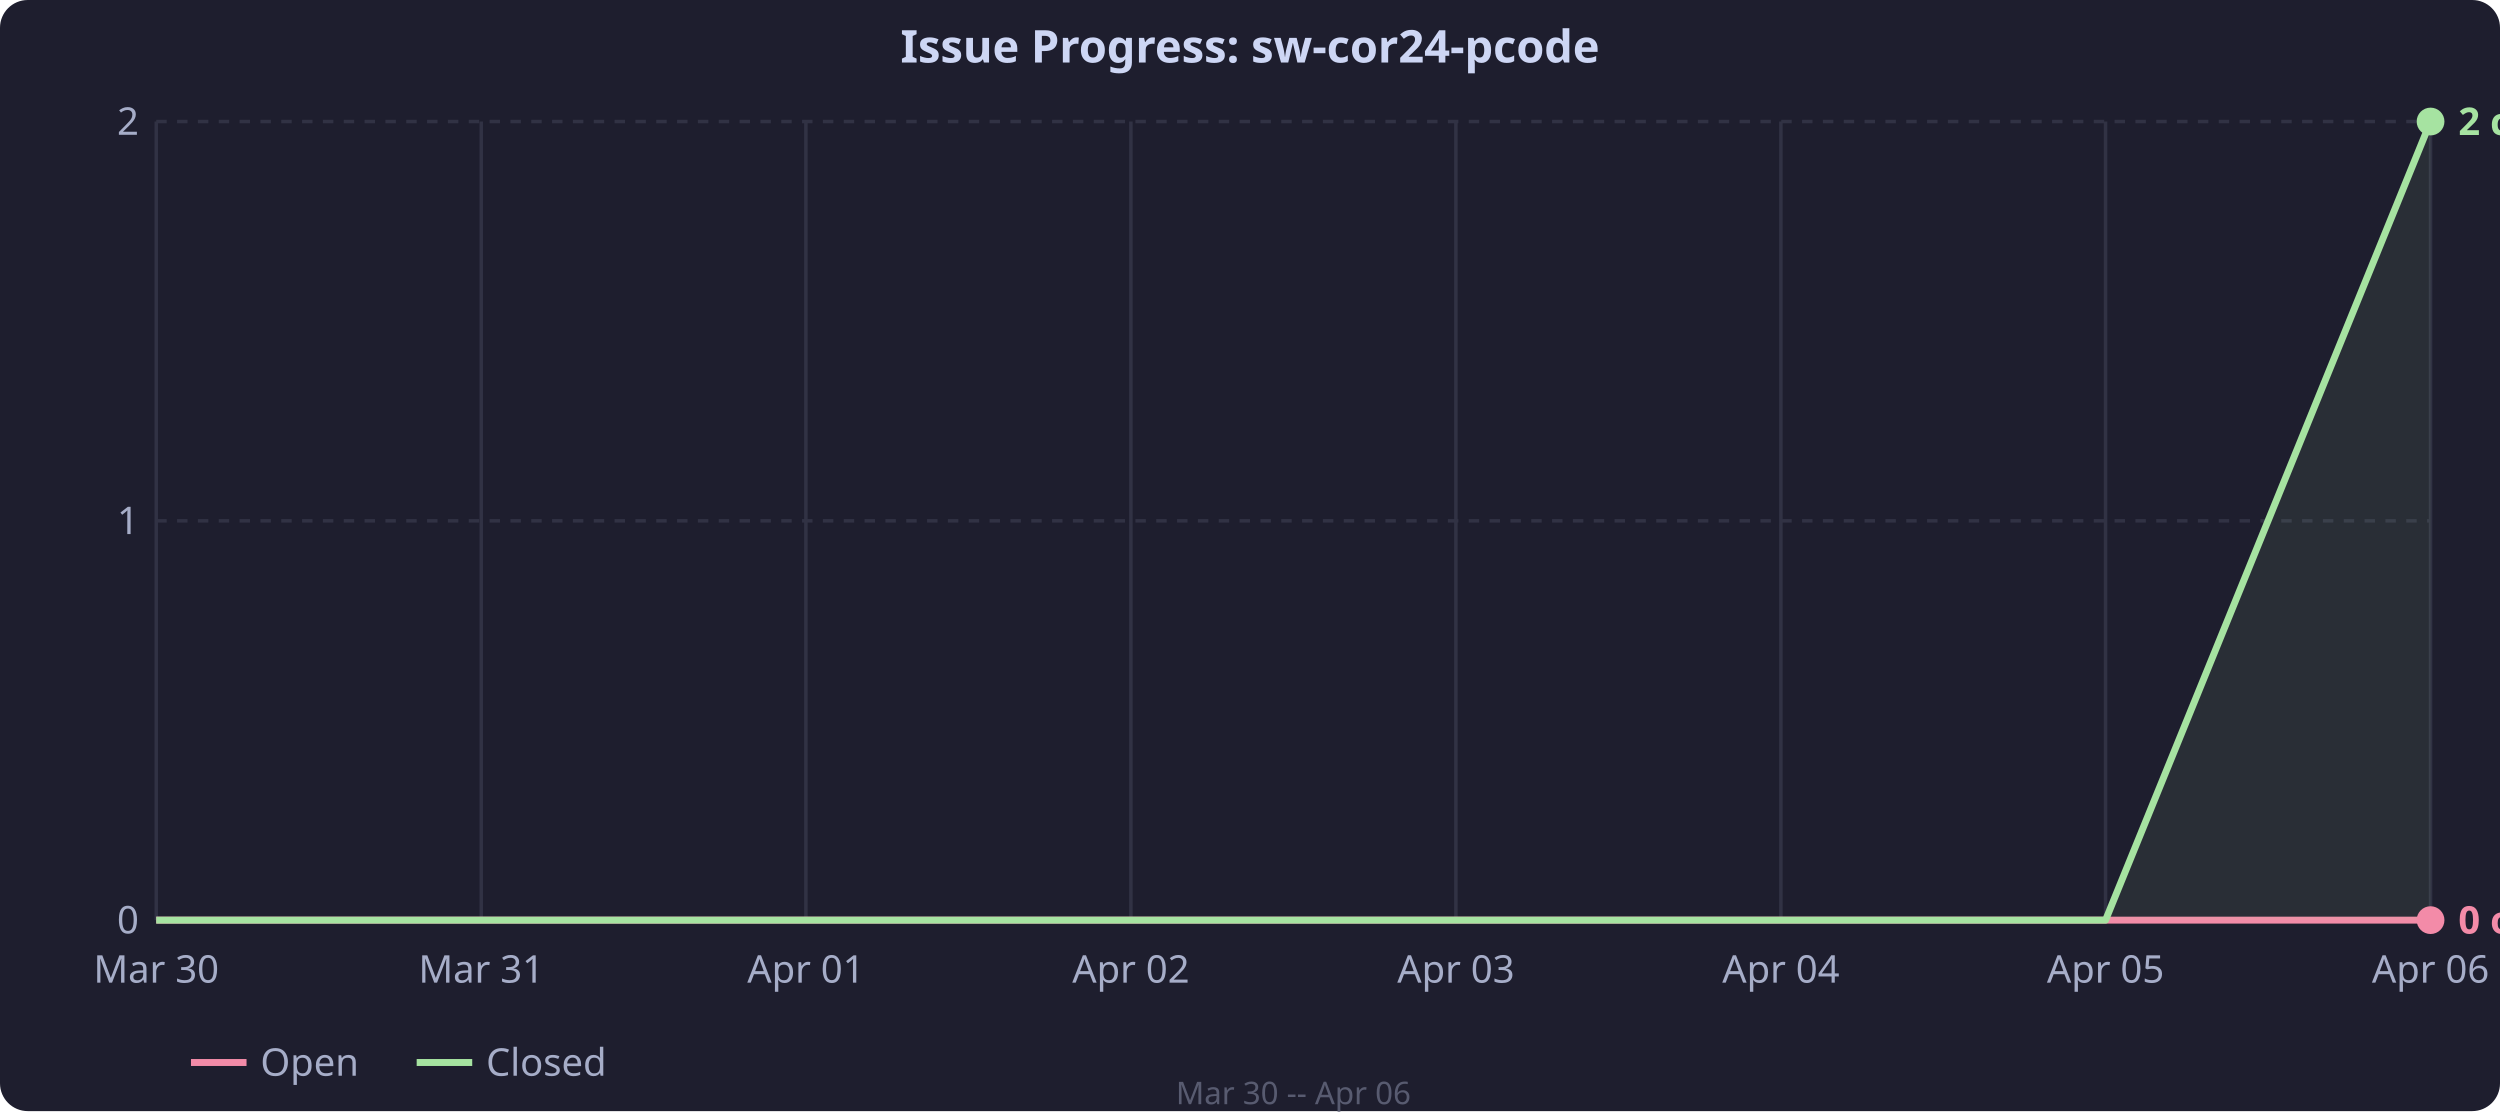
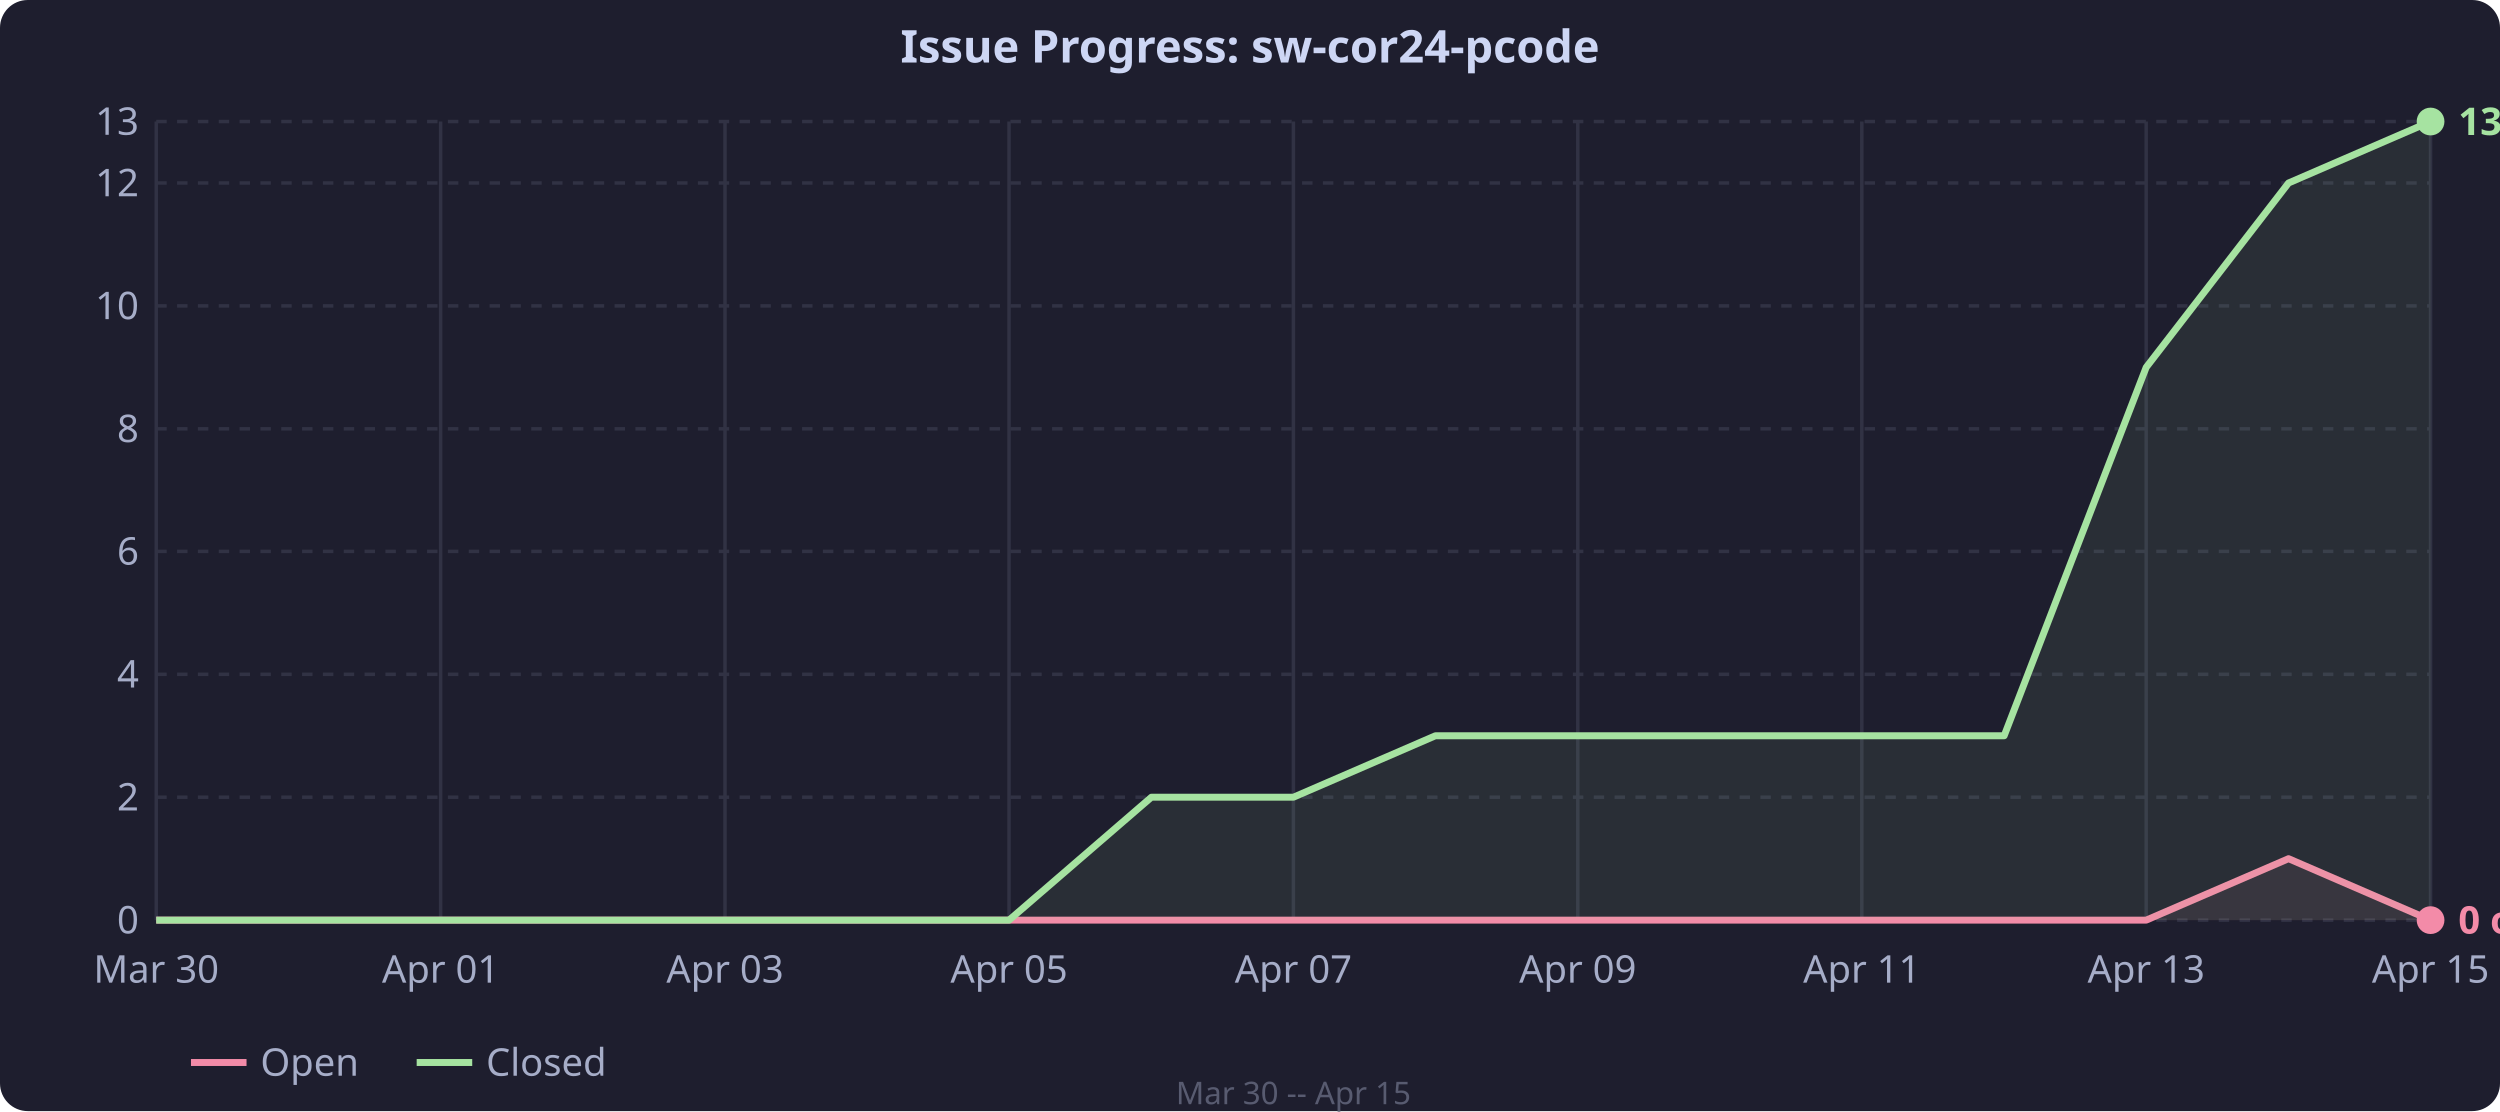
<svg xmlns="http://www.w3.org/2000/svg" viewBox="0 0 720 320" style="font-family: system-ui, sans-serif; font-size: 11px; color: #cdd6f4;">
  <rect width="720" height="320" fill="#1e1e2e" rx="8" />
  <line x1="45" y1="265.0" x2="700" y2="265.0" stroke="#313244" stroke-dasharray="3,3" />
  <text x="40" y="265.0" fill="#a6adc8" text-anchor="end" dominant-baseline="middle">0</text>
-   <line x1="45" y1="150.0" x2="700" y2="150.0" stroke="#313244" stroke-dasharray="3,3" />
-   <text x="40" y="150.0" fill="#a6adc8" text-anchor="end" dominant-baseline="middle">1</text>
+   <line x1="45" y1="229.6" x2="700" y2="229.6" stroke="#313244" stroke-dasharray="3,3" />
+   <text x="40" y="229.6" fill="#a6adc8" text-anchor="end" dominant-baseline="middle">2</text>
+   <line x1="45" y1="194.2" x2="700" y2="194.2" stroke="#313244" stroke-dasharray="3,3" />
+   <text x="40" y="194.2" fill="#a6adc8" text-anchor="end" dominant-baseline="middle">4</text>
+   <line x1="45" y1="158.8" x2="700" y2="158.8" stroke="#313244" stroke-dasharray="3,3" />
+   <text x="40" y="158.8" fill="#a6adc8" text-anchor="end" dominant-baseline="middle">6</text>
+   <line x1="45" y1="123.5" x2="700" y2="123.5" stroke="#313244" stroke-dasharray="3,3" />
+   <text x="40" y="123.5" fill="#a6adc8" text-anchor="end" dominant-baseline="middle">8</text>
+   <line x1="45" y1="88.1" x2="700" y2="88.1" stroke="#313244" stroke-dasharray="3,3" />
+   <text x="40" y="88.1" fill="#a6adc8" text-anchor="end" dominant-baseline="middle">10</text>
+   <line x1="45" y1="52.7" x2="700" y2="52.7" stroke="#313244" stroke-dasharray="3,3" />
+   <text x="40" y="52.7" fill="#a6adc8" text-anchor="end" dominant-baseline="middle">12</text>
  <line x1="45" y1="35.0" x2="700" y2="35.0" stroke="#313244" stroke-dasharray="3,3" />
-   <text x="40" y="35.0" fill="#a6adc8" text-anchor="end" dominant-baseline="middle">2</text>
+   <text x="40" y="35.0" fill="#a6adc8" text-anchor="end" dominant-baseline="middle">13</text>
  <text x="45.0" y="283" fill="#a6adc8" text-anchor="middle">Mar 30</text>
  <line x1="45.0" y1="35" x2="45.0" y2="265" stroke="#313244" />
-   <text x="138.6" y="283" fill="#a6adc8" text-anchor="middle">Mar 31</text>
-   <line x1="138.6" y1="35" x2="138.6" y2="265" stroke="#313244" />
-   <text x="232.1" y="283" fill="#a6adc8" text-anchor="middle">Apr 01</text>
-   <line x1="232.1" y1="35" x2="232.1" y2="265" stroke="#313244" />
-   <text x="325.7" y="283" fill="#a6adc8" text-anchor="middle">Apr 02</text>
-   <line x1="325.7" y1="35" x2="325.7" y2="265" stroke="#313244" />
-   <text x="419.3" y="283" fill="#a6adc8" text-anchor="middle">Apr 03</text>
-   <line x1="419.3" y1="35" x2="419.3" y2="265" stroke="#313244" />
-   <text x="512.9" y="283" fill="#a6adc8" text-anchor="middle">Apr 04</text>
-   <line x1="512.9" y1="35" x2="512.9" y2="265" stroke="#313244" />
-   <text x="606.4" y="283" fill="#a6adc8" text-anchor="middle">Apr 05</text>
-   <line x1="606.4" y1="35" x2="606.4" y2="265" stroke="#313244" />
-   <text x="700.0" y="283" fill="#a6adc8" text-anchor="middle">Apr 06</text>
+   <text x="126.9" y="283" fill="#a6adc8" text-anchor="middle">Apr 01</text>
+   <line x1="126.9" y1="35" x2="126.9" y2="265" stroke="#313244" />
+   <text x="208.8" y="283" fill="#a6adc8" text-anchor="middle">Apr 03</text>
+   <line x1="208.8" y1="35" x2="208.8" y2="265" stroke="#313244" />
+   <text x="290.6" y="283" fill="#a6adc8" text-anchor="middle">Apr 05</text>
+   <line x1="290.6" y1="35" x2="290.6" y2="265" stroke="#313244" />
+   <text x="372.5" y="283" fill="#a6adc8" text-anchor="middle">Apr 07</text>
+   <line x1="372.5" y1="35" x2="372.5" y2="265" stroke="#313244" />
+   <text x="454.4" y="283" fill="#a6adc8" text-anchor="middle">Apr 09</text>
+   <line x1="454.4" y1="35" x2="454.4" y2="265" stroke="#313244" />
+   <text x="536.2" y="283" fill="#a6adc8" text-anchor="middle">Apr 11</text>
+   <line x1="536.2" y1="35" x2="536.2" y2="265" stroke="#313244" />
+   <text x="618.1" y="283" fill="#a6adc8" text-anchor="middle">Apr 13</text>
+   <line x1="618.1" y1="35" x2="618.1" y2="265" stroke="#313244" />
+   <text x="700.0" y="283" fill="#a6adc8" text-anchor="middle">Apr 15</text>
  <line x1="700.0" y1="35" x2="700.0" y2="265" stroke="#313244" />
-   <polygon fill="rgba(243,139,168,0.08)" points="45.0,265.0 138.6,265.0 232.1,265.0 325.7,265.0 419.3,265.0 512.9,265.0 606.4,265.0 700.0,265.0 700.0,265.0 45.0,265.0" />
-   <polyline fill="none" stroke="#f38ba8" stroke-width="2" stroke-linejoin="round" points="45.0,265.0 138.6,265.0 232.1,265.0 325.7,265.0 419.3,265.0 512.9,265.0 606.4,265.0 700.0,265.0" />
-   <polygon fill="rgba(166,227,161,0.08)" points="45.0,265.0 138.6,265.0 232.1,265.0 325.7,265.0 419.3,265.0 512.9,265.0 606.4,265.0 700.0,35.0 700.0,265.0 45.0,265.0" />
-   <polyline fill="none" stroke="#a6e3a1" stroke-width="2" stroke-linejoin="round" points="45.0,265.0 138.6,265.0 232.1,265.0 325.7,265.0 419.3,265.0 512.9,265.0 606.4,265.0 700.0,35.0" />
+   <polygon fill="rgba(243,139,168,0.08)" points="45.0,265.0 85.9,265.0 126.9,265.0 167.8,265.0 208.8,265.0 249.7,265.0 290.6,265.0 331.6,265.0 372.5,265.0 413.4,265.0 454.4,265.0 495.3,265.0 536.2,265.0 577.2,265.0 618.1,265.0 659.1,247.3 700.0,265.0 700.0,265.0 45.0,265.0" />
+   <polyline fill="none" stroke="#f38ba8" stroke-width="2" stroke-linejoin="round" points="45.0,265.0 85.9,265.0 126.9,265.0 167.8,265.0 208.8,265.0 249.7,265.0 290.6,265.0 331.6,265.0 372.5,265.0 413.4,265.0 454.4,265.0 495.3,265.0 536.2,265.0 577.2,265.0 618.1,265.0 659.1,247.3 700.0,265.0" />
+   <polygon fill="rgba(166,227,161,0.08)" points="45.0,265.0 85.9,265.0 126.9,265.0 167.8,265.0 208.8,265.0 249.7,265.0 290.6,265.0 331.6,229.6 372.5,229.6 413.4,211.9 454.4,211.9 495.3,211.9 536.2,211.9 577.2,211.9 618.1,105.8 659.1,52.7 700.0,35.0 700.0,265.0 45.0,265.0" />
+   <polyline fill="none" stroke="#a6e3a1" stroke-width="2" stroke-linejoin="round" points="45.0,265.0 85.9,265.0 126.9,265.0 167.8,265.0 208.8,265.0 249.7,265.0 290.6,265.0 331.6,229.6 372.5,229.6 413.4,211.9 454.4,211.9 495.3,211.9 536.2,211.9 577.2,211.9 618.1,105.8 659.1,52.7 700.0,35.0" />
  <circle cx="700.0" cy="265.0" r="4" fill="#f38ba8" />
  <circle cx="700.0" cy="35.0" r="4" fill="#a6e3a1" />
  <text x="708.0" y="265.0" fill="#f38ba8" text-anchor="start" dominant-baseline="middle" font-size="11px" font-weight="600">0 open</text>
-   <text x="708.0" y="35.0" fill="#a6e3a1" text-anchor="start" dominant-baseline="middle" font-size="11px" font-weight="600">2 closed</text>
+   <text x="708.0" y="35.0" fill="#a6e3a1" text-anchor="start" dominant-baseline="middle" font-size="11px" font-weight="600">13 closed</text>
  <text x="360" y="18" fill="#cdd6f4" text-anchor="middle" font-size="13px" font-weight="600">Issue Progress: sw-cor24-pcode</text>
  <line x1="55" y1="306" x2="71" y2="306" stroke="#f38ba8" stroke-width="2" />
  <text x="75" y="306" fill="#a6adc8" dominant-baseline="middle">Open</text>
  <line x1="120" y1="306" x2="136" y2="306" stroke="#a6e3a1" stroke-width="2" />
  <text x="140" y="306" fill="#a6adc8" dominant-baseline="middle">Closed</text>
-   <text x="372.5" y="318" fill="#585b70" text-anchor="middle" font-size="9px">Mar 30 -- Apr 06</text>
+   <text x="372.5" y="318" fill="#585b70" text-anchor="middle" font-size="9px">Mar 30 -- Apr 15</text>
</svg>
